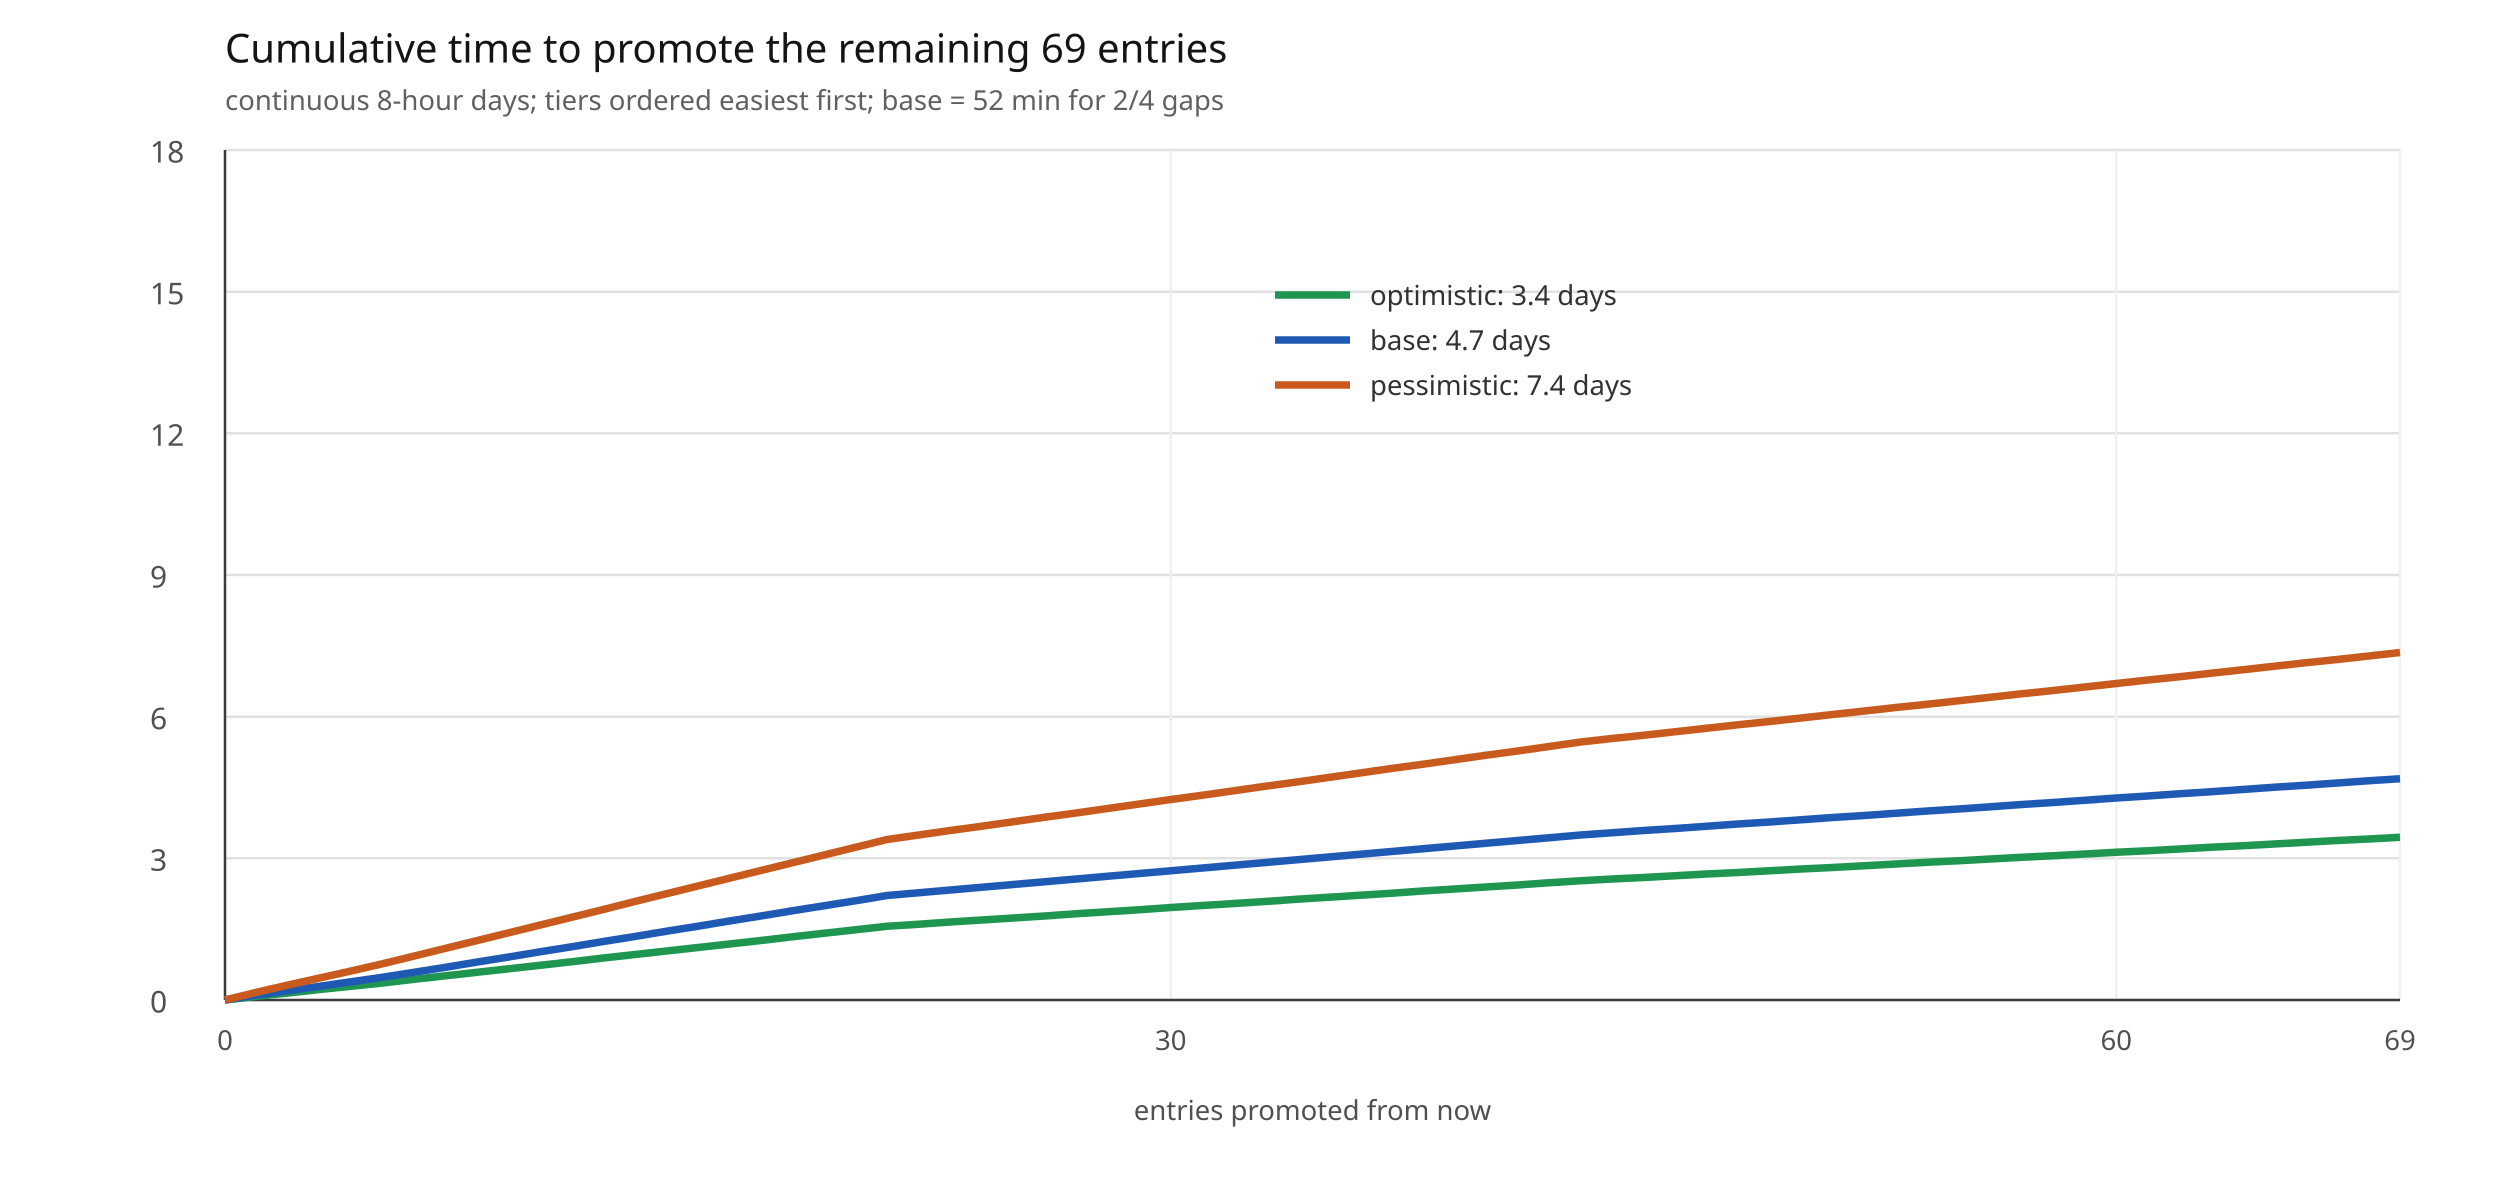
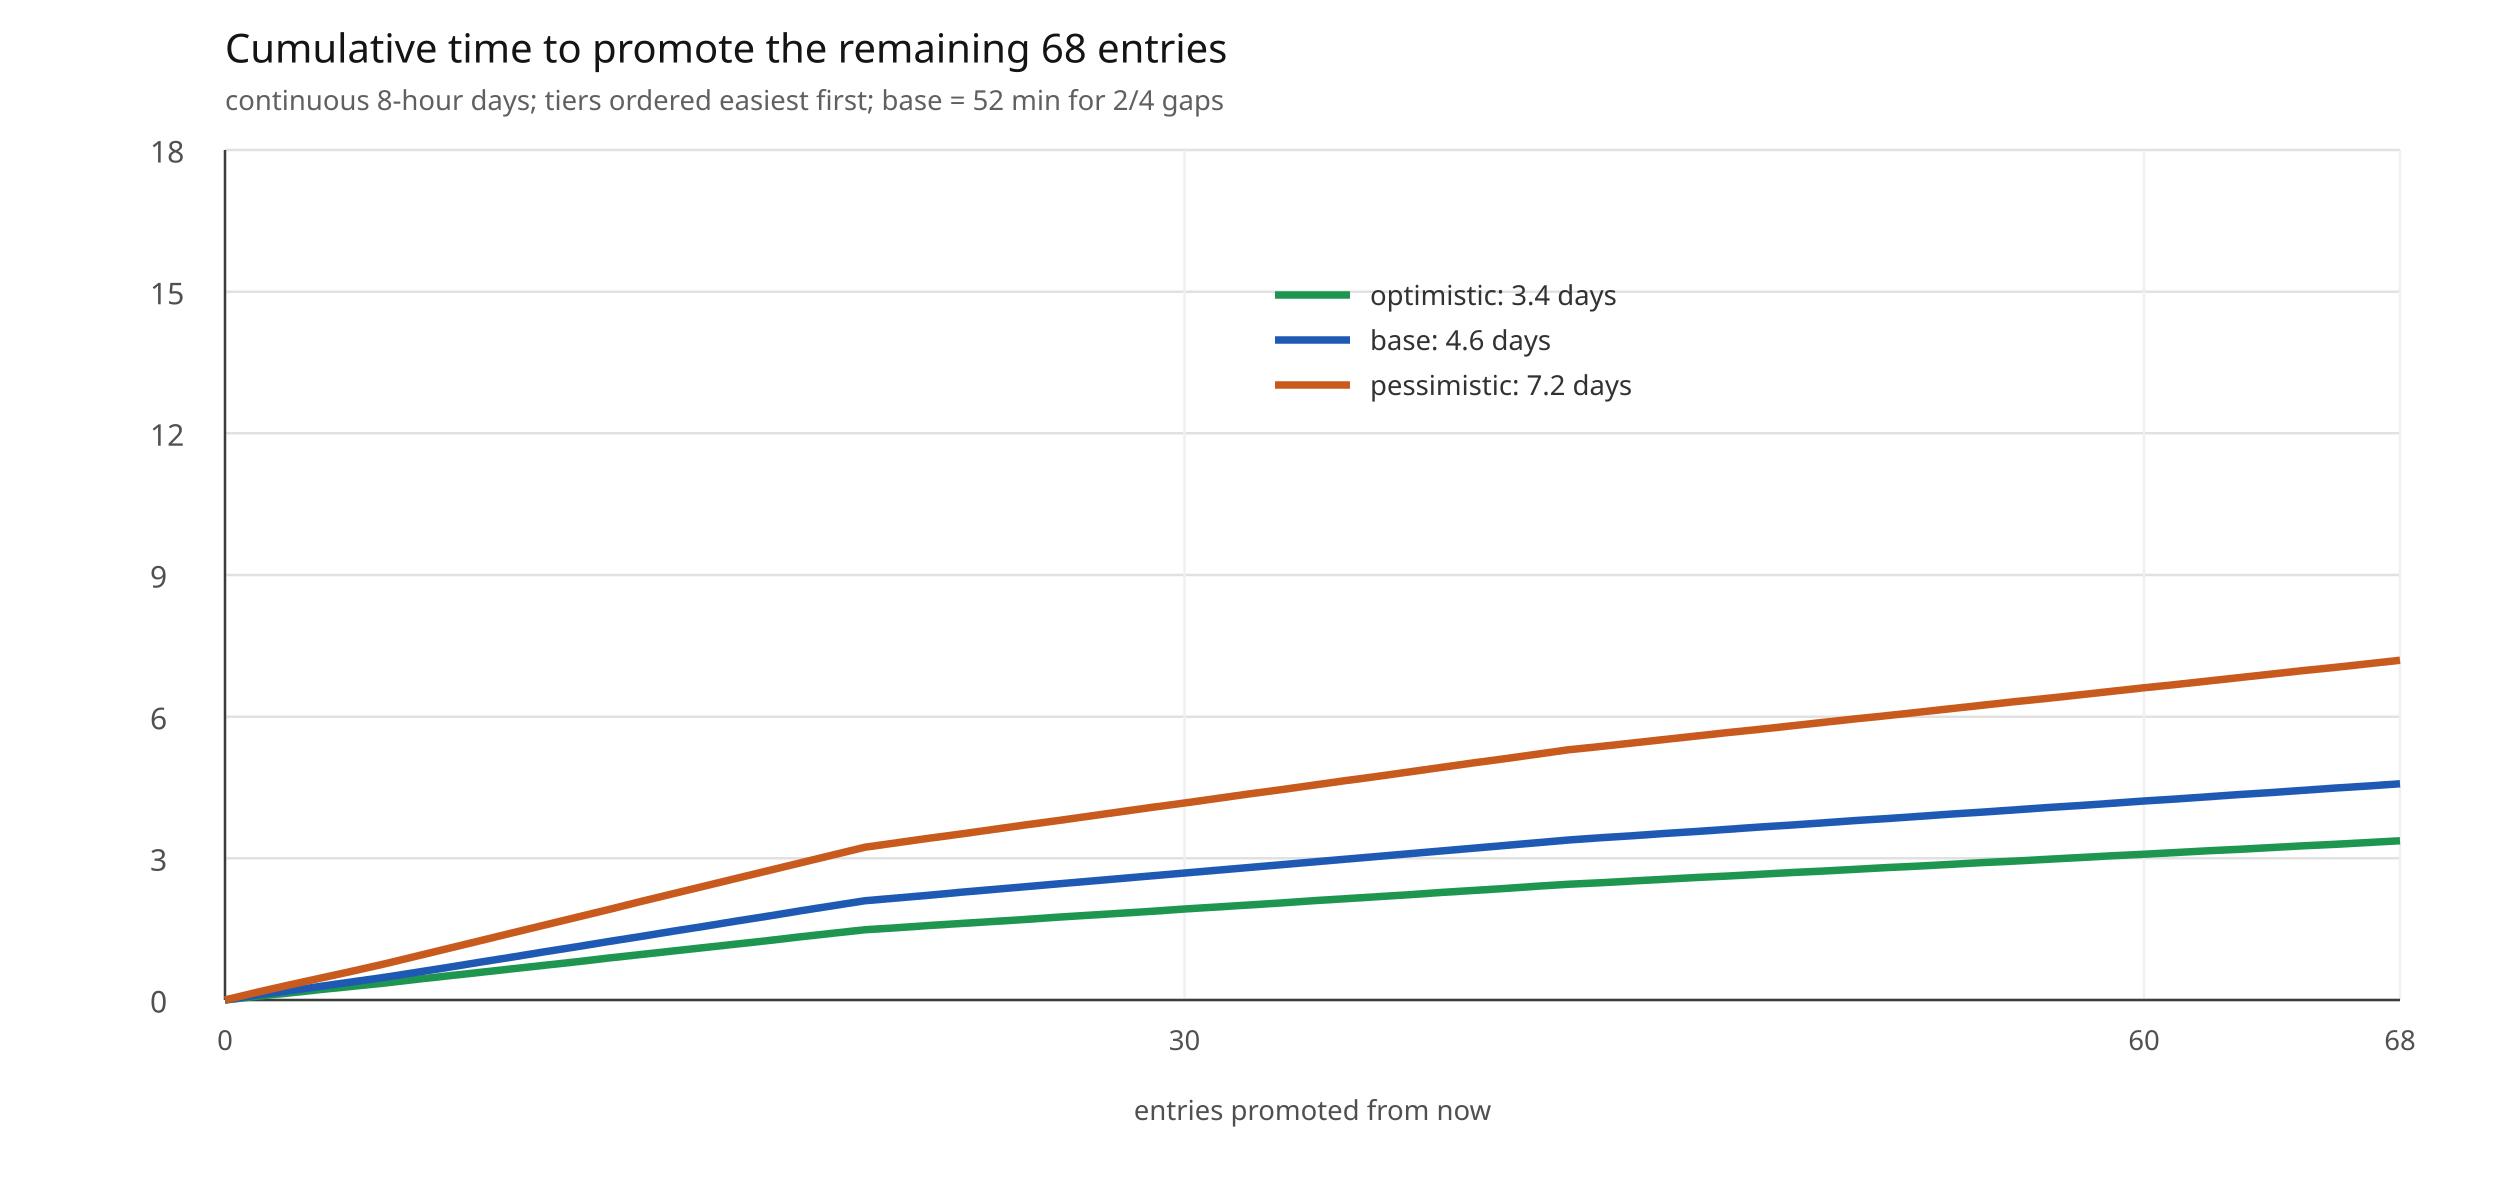
<svg xmlns="http://www.w3.org/2000/svg" width="1000" height="480" viewBox="0 0 1000 480">
  <rect width="100%" height="100%" fill="white" />
  <line x1="90" y1="400.0" x2="960" y2="400.0" stroke="#e1e1e1" />
  <text x="60" y="405.0" font-family="Verdana" font-size="12" fill="#505050">0</text>
  <line x1="90" y1="343.3" x2="960" y2="343.3" stroke="#e1e1e1" />
  <text x="60" y="348.3" font-family="Verdana" font-size="12" fill="#505050">3</text>
  <line x1="90" y1="286.7" x2="960" y2="286.7" stroke="#e1e1e1" />
  <text x="60" y="291.7" font-family="Verdana" font-size="12" fill="#505050">6</text>
  <line x1="90" y1="230.0" x2="960" y2="230.0" stroke="#e1e1e1" />
  <text x="60" y="235.0" font-family="Verdana" font-size="12" fill="#505050">9</text>
  <line x1="90" y1="173.3" x2="960" y2="173.3" stroke="#e1e1e1" />
  <text x="60" y="178.3" font-family="Verdana" font-size="12" fill="#505050">12</text>
  <line x1="90" y1="116.7" x2="960" y2="116.7" stroke="#e1e1e1" />
  <text x="60" y="121.7" font-family="Verdana" font-size="12" fill="#505050">15</text>
  <line x1="90" y1="60.0" x2="960" y2="60.0" stroke="#e1e1e1" />
  <text x="60" y="65.0" font-family="Verdana" font-size="12" fill="#505050">18</text>
  <line x1="90.0" y1="60" x2="90.0" y2="400" stroke="#f0f0f0" />
  <text x="90.0" y="420" text-anchor="middle" font-family="Verdana" font-size="11" fill="#505050">0</text>
-   <line x1="468.3" y1="60" x2="468.3" y2="400" stroke="#f0f0f0" />
-   <text x="468.3" y="420" text-anchor="middle" font-family="Verdana" font-size="11" fill="#505050">30</text>
-   <line x1="846.5" y1="60" x2="846.5" y2="400" stroke="#f0f0f0" />
-   <text x="846.5" y="420" text-anchor="middle" font-family="Verdana" font-size="11" fill="#505050">60</text>
-   <line x1="1224.8" y1="60" x2="1224.8" y2="400" stroke="#f0f0f0" />
-   <text x="1224.8" y="420" text-anchor="middle" font-family="Verdana" font-size="11" fill="#505050">90</text>
+   <line x1="473.8" y1="60" x2="473.8" y2="400" stroke="#f0f0f0" />
+   <text x="473.8" y="420" text-anchor="middle" font-family="Verdana" font-size="11" fill="#505050">30</text>
+   <line x1="857.6" y1="60" x2="857.6" y2="400" stroke="#f0f0f0" />
+   <text x="857.6" y="420" text-anchor="middle" font-family="Verdana" font-size="11" fill="#505050">60</text>
+   <line x1="1241.5" y1="60" x2="1241.5" y2="400" stroke="#f0f0f0" />
+   <text x="1241.5" y="420" text-anchor="middle" font-family="Verdana" font-size="11" fill="#505050">90</text>
  <line x1="960.0" y1="60" x2="960.0" y2="400" stroke="#f0f0f0" />
-   <text x="960.0" y="420" text-anchor="middle" font-family="Verdana" font-size="11" fill="#505050">69</text>
+   <text x="960.0" y="420" text-anchor="middle" font-family="Verdana" font-size="11" fill="#505050">68</text>
  <line x1="90" y1="60" x2="90" y2="400" stroke="#3c3c3c" />
  <line x1="90" y1="400" x2="960" y2="400" stroke="#3c3c3c" />
-   <polyline points="90.0,400.0 102.6,398.5 115.2,397.2 127.8,395.8 140.4,394.5 153.0,393.2 165.7,391.7 178.3,390.3 190.9,388.9 203.5,387.5 216.1,386.1 228.7,384.7 241.3,383.2 253.9,381.8 266.5,380.4 279.1,379.0 291.7,377.6 304.3,376.2 317.0,374.7 329.6,373.3 342.2,371.9 354.8,370.5 367.4,369.7 380.0,368.8 392.6,368.0 405.2,367.2 417.8,366.4 430.4,365.5 443.0,364.7 455.7,363.9 468.3,363.0 480.9,362.2 493.5,361.4 506.1,360.6 518.7,359.7 531.3,358.9 543.9,358.1 556.5,357.3 569.1,356.4 581.7,355.6 594.3,354.8 607.0,354.0 619.6,353.1 632.2,352.3 644.8,351.6 657.4,351.0 670.0,350.3 682.6,349.6 695.2,349.0 707.8,348.3 720.4,347.6 733.0,347.0 745.7,346.3 758.3,345.6 770.9,344.9 783.5,344.3 796.1,343.6 808.7,342.9 821.3,342.3 833.9,341.6 846.5,340.9 859.1,340.3 871.7,339.6 884.3,338.9 897.0,338.3 909.6,337.6 922.2,336.9 934.8,336.2 947.4,335.6 960.0,334.9" fill="none" stroke="#1e9650" stroke-width="3" />
+   <polyline points="90.0,400.0 102.8,398.5 115.6,397.2 128.4,395.8 141.2,394.5 154.0,393.2 166.8,391.7 179.6,390.3 192.4,388.9 205.1,387.5 217.9,386.1 230.7,384.7 243.5,383.2 256.3,381.8 269.1,380.4 281.9,379.0 294.7,377.6 307.5,376.2 320.3,374.7 333.1,373.3 345.9,371.9 358.7,371.1 371.5,370.2 384.3,369.4 397.1,368.6 409.9,367.8 422.6,366.9 435.4,366.1 448.2,365.3 461.0,364.5 473.8,363.6 486.6,362.8 499.4,362.0 512.2,361.2 525.0,360.3 537.8,359.5 550.6,358.7 563.4,357.9 576.2,357.0 589.0,356.2 601.8,355.4 614.6,354.5 627.4,353.7 640.1,353.1 652.9,352.4 665.7,351.7 678.5,351.0 691.3,350.4 704.1,349.7 716.9,349.0 729.7,348.4 742.5,347.7 755.3,347.0 768.1,346.4 780.9,345.7 793.7,345.0 806.5,344.4 819.3,343.7 832.1,343.0 844.9,342.3 857.6,341.7 870.4,341.0 883.2,340.3 896.0,339.7 908.8,339.0 921.6,338.3 934.4,337.7 947.2,337.0 960.0,336.3" fill="none" stroke="#1e9650" stroke-width="3" />
  <line x1="510" y1="118" x2="540" y2="118" stroke="#1e9650" stroke-width="3" />
  <text x="548" y="122" font-family="Verdana" font-size="11" fill="#323232">optimistic: 3.4 days</text>
-   <polyline points="90.0,400.0 102.6,398.0 115.2,396.3 127.8,394.5 140.4,392.7 153.0,390.9 165.7,388.9 178.3,386.9 190.9,384.8 203.5,382.8 216.1,380.7 228.7,378.7 241.3,376.6 253.9,374.6 266.5,372.5 279.1,370.5 291.7,368.4 304.3,366.4 317.0,364.3 329.6,362.3 342.2,360.3 354.8,358.2 367.4,357.1 380.0,356.0 392.6,354.9 405.2,353.8 417.8,352.7 430.4,351.6 443.0,350.5 455.7,349.4 468.3,348.3 480.9,347.2 493.5,346.1 506.1,345.0 518.7,343.9 531.3,342.8 543.9,341.7 556.5,340.6 569.1,339.5 581.7,338.4 594.3,337.3 607.0,336.2 619.6,335.1 632.2,334.0 644.8,333.1 657.4,332.2 670.0,331.4 682.6,330.5 695.2,329.6 707.8,328.8 720.4,327.9 733.0,327.0 745.7,326.2 758.3,325.3 770.9,324.4 783.5,323.6 796.1,322.7 808.7,321.8 821.3,321.0 833.9,320.1 846.5,319.2 859.1,318.4 871.7,317.5 884.3,316.7 897.0,315.8 909.6,314.9 922.2,314.1 934.8,313.2 947.4,312.3 960.0,311.5" fill="none" stroke="#1e5ab4" stroke-width="3" />
+   <polyline points="90.0,400.0 102.8,398.0 115.6,396.3 128.4,394.5 141.2,392.7 154.0,390.9 166.8,388.9 179.6,386.9 192.4,384.8 205.1,382.8 217.9,380.7 230.7,378.7 243.5,376.6 256.3,374.6 269.1,372.5 281.9,370.5 294.7,368.4 307.5,366.4 320.3,364.3 333.1,362.3 345.9,360.3 358.7,359.2 371.5,358.1 384.3,356.9 397.1,355.8 409.9,354.7 422.6,353.6 435.4,352.5 448.2,351.4 461.0,350.3 473.8,349.2 486.6,348.1 499.4,347.0 512.2,345.9 525.0,344.8 537.8,343.7 550.6,342.6 563.4,341.5 576.2,340.4 589.0,339.3 601.8,338.2 614.6,337.1 627.4,336.0 640.1,335.1 652.9,334.3 665.7,333.4 678.5,332.6 691.3,331.7 704.1,330.8 716.9,330.0 729.7,329.1 742.5,328.2 755.3,327.4 768.1,326.5 780.9,325.6 793.7,324.8 806.5,323.9 819.3,323.0 832.1,322.2 844.9,321.3 857.6,320.4 870.4,319.6 883.2,318.7 896.0,317.8 908.8,317.0 921.6,316.1 934.4,315.2 947.2,314.4 960.0,313.5" fill="none" stroke="#1e5ab4" stroke-width="3" />
  <line x1="510" y1="136" x2="540" y2="136" stroke="#1e5ab4" stroke-width="3" />
-   <text x="548" y="140" font-family="Verdana" font-size="11" fill="#323232">base: 4.7 days</text>
-   <polyline points="90.0,400.0 102.6,396.9 115.2,394.0 127.8,391.2 140.4,388.4 153.0,385.5 165.7,382.4 178.3,379.3 190.9,376.2 203.5,373.1 216.1,370.0 228.7,366.9 241.3,363.8 253.9,360.6 266.5,357.5 279.1,354.4 291.7,351.3 304.3,348.2 317.0,345.1 329.6,342.0 342.2,338.9 354.8,335.8 367.4,334.0 380.0,332.2 392.6,330.5 405.2,328.7 417.8,326.9 430.4,325.2 443.0,323.4 455.7,321.6 468.3,319.8 480.9,318.1 493.5,316.3 506.1,314.5 518.7,312.8 531.3,311.0 543.9,309.2 556.5,307.4 569.1,305.7 581.7,303.9 594.3,302.1 607.0,300.4 619.6,298.6 632.2,296.8 644.8,295.4 657.4,294.1 670.0,292.7 682.6,291.3 695.2,289.9 707.8,288.6 720.4,287.2 733.0,285.8 745.7,284.4 758.3,283.0 770.9,281.7 783.5,280.3 796.1,278.9 808.7,277.5 821.3,276.2 833.9,274.8 846.5,273.4 859.1,272.0 871.7,270.7 884.3,269.3 897.0,267.9 909.6,266.5 922.2,265.1 934.8,263.8 947.4,262.4 960.0,261.0" fill="none" stroke="#c85a1e" stroke-width="3" />
+   <text x="548" y="140" font-family="Verdana" font-size="11" fill="#323232">base: 4.6 days</text>
+   <polyline points="90.0,400.0 102.8,396.9 115.6,394.0 128.4,391.2 141.2,388.4 154.0,385.5 166.8,382.4 179.6,379.3 192.4,376.2 205.1,373.1 217.9,370.0 230.7,366.9 243.5,363.8 256.3,360.6 269.1,357.5 281.9,354.4 294.7,351.3 307.5,348.2 320.3,345.1 333.1,342.0 345.9,338.9 358.7,337.1 371.5,335.3 384.3,333.6 397.1,331.8 409.9,330.0 422.6,328.3 435.4,326.5 448.2,324.7 461.0,322.9 473.8,321.2 486.6,319.4 499.4,317.6 512.2,315.9 525.0,314.1 537.8,312.3 550.6,310.6 563.4,308.8 576.2,307.0 589.0,305.2 601.8,303.5 614.6,301.7 627.4,299.9 640.1,298.6 652.9,297.2 665.7,295.8 678.5,294.4 691.3,293.0 704.1,291.7 716.9,290.3 729.7,288.9 742.5,287.5 755.3,286.2 768.1,284.8 780.9,283.4 793.7,282.0 806.5,280.6 819.3,279.3 832.1,277.9 844.9,276.5 857.6,275.1 870.4,273.8 883.2,272.4 896.0,271.0 908.8,269.6 921.6,268.2 934.4,266.9 947.2,265.5 960.0,264.1" fill="none" stroke="#c85a1e" stroke-width="3" />
  <line x1="510" y1="154" x2="540" y2="154" stroke="#c85a1e" stroke-width="3" />
-   <text x="548" y="158" font-family="Verdana" font-size="11" fill="#323232">pessimistic: 7.4 days</text>
-   <text x="90" y="25" font-family="Verdana" font-size="16" fill="#141414">Cumulative time to promote the remaining 69 entries</text>
+   <text x="548" y="158" font-family="Verdana" font-size="11" fill="#323232">pessimistic: 7.2 days</text>
+   <text x="90" y="25" font-family="Verdana" font-size="16" fill="#141414">Cumulative time to promote the remaining 68 entries</text>
  <text x="90" y="44" font-family="Verdana" font-size="11" fill="#606060">continuous 8-hour days; tiers ordered easiest first; base = 52 min for 2/4 gaps</text>
  <text x="525.0" y="448" text-anchor="middle" font-family="Verdana" font-size="11" fill="#505050">entries promoted from now</text>
</svg>
